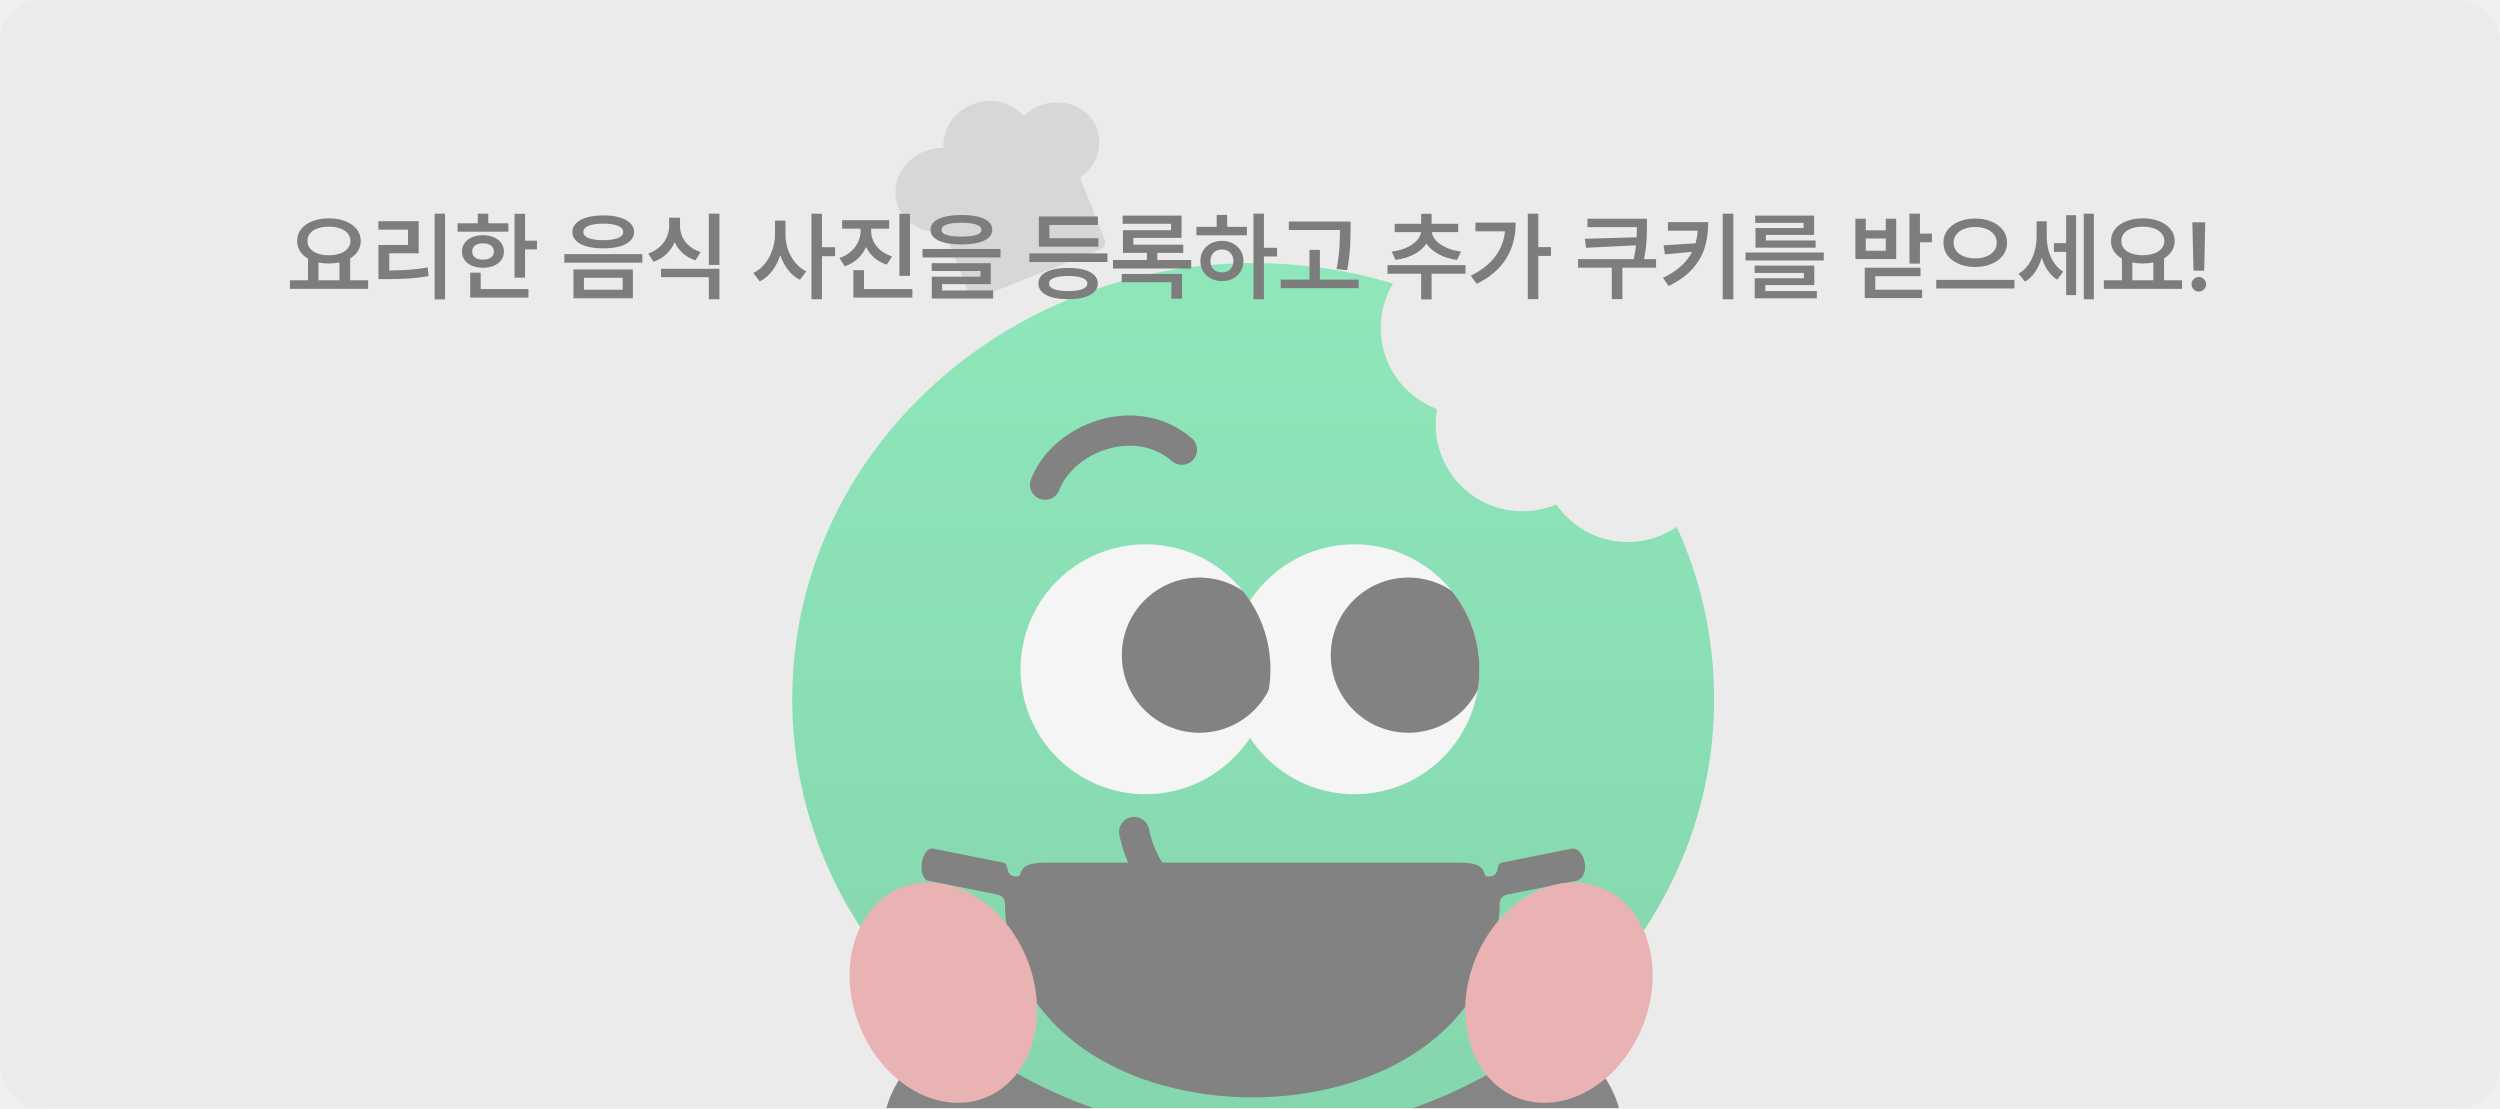
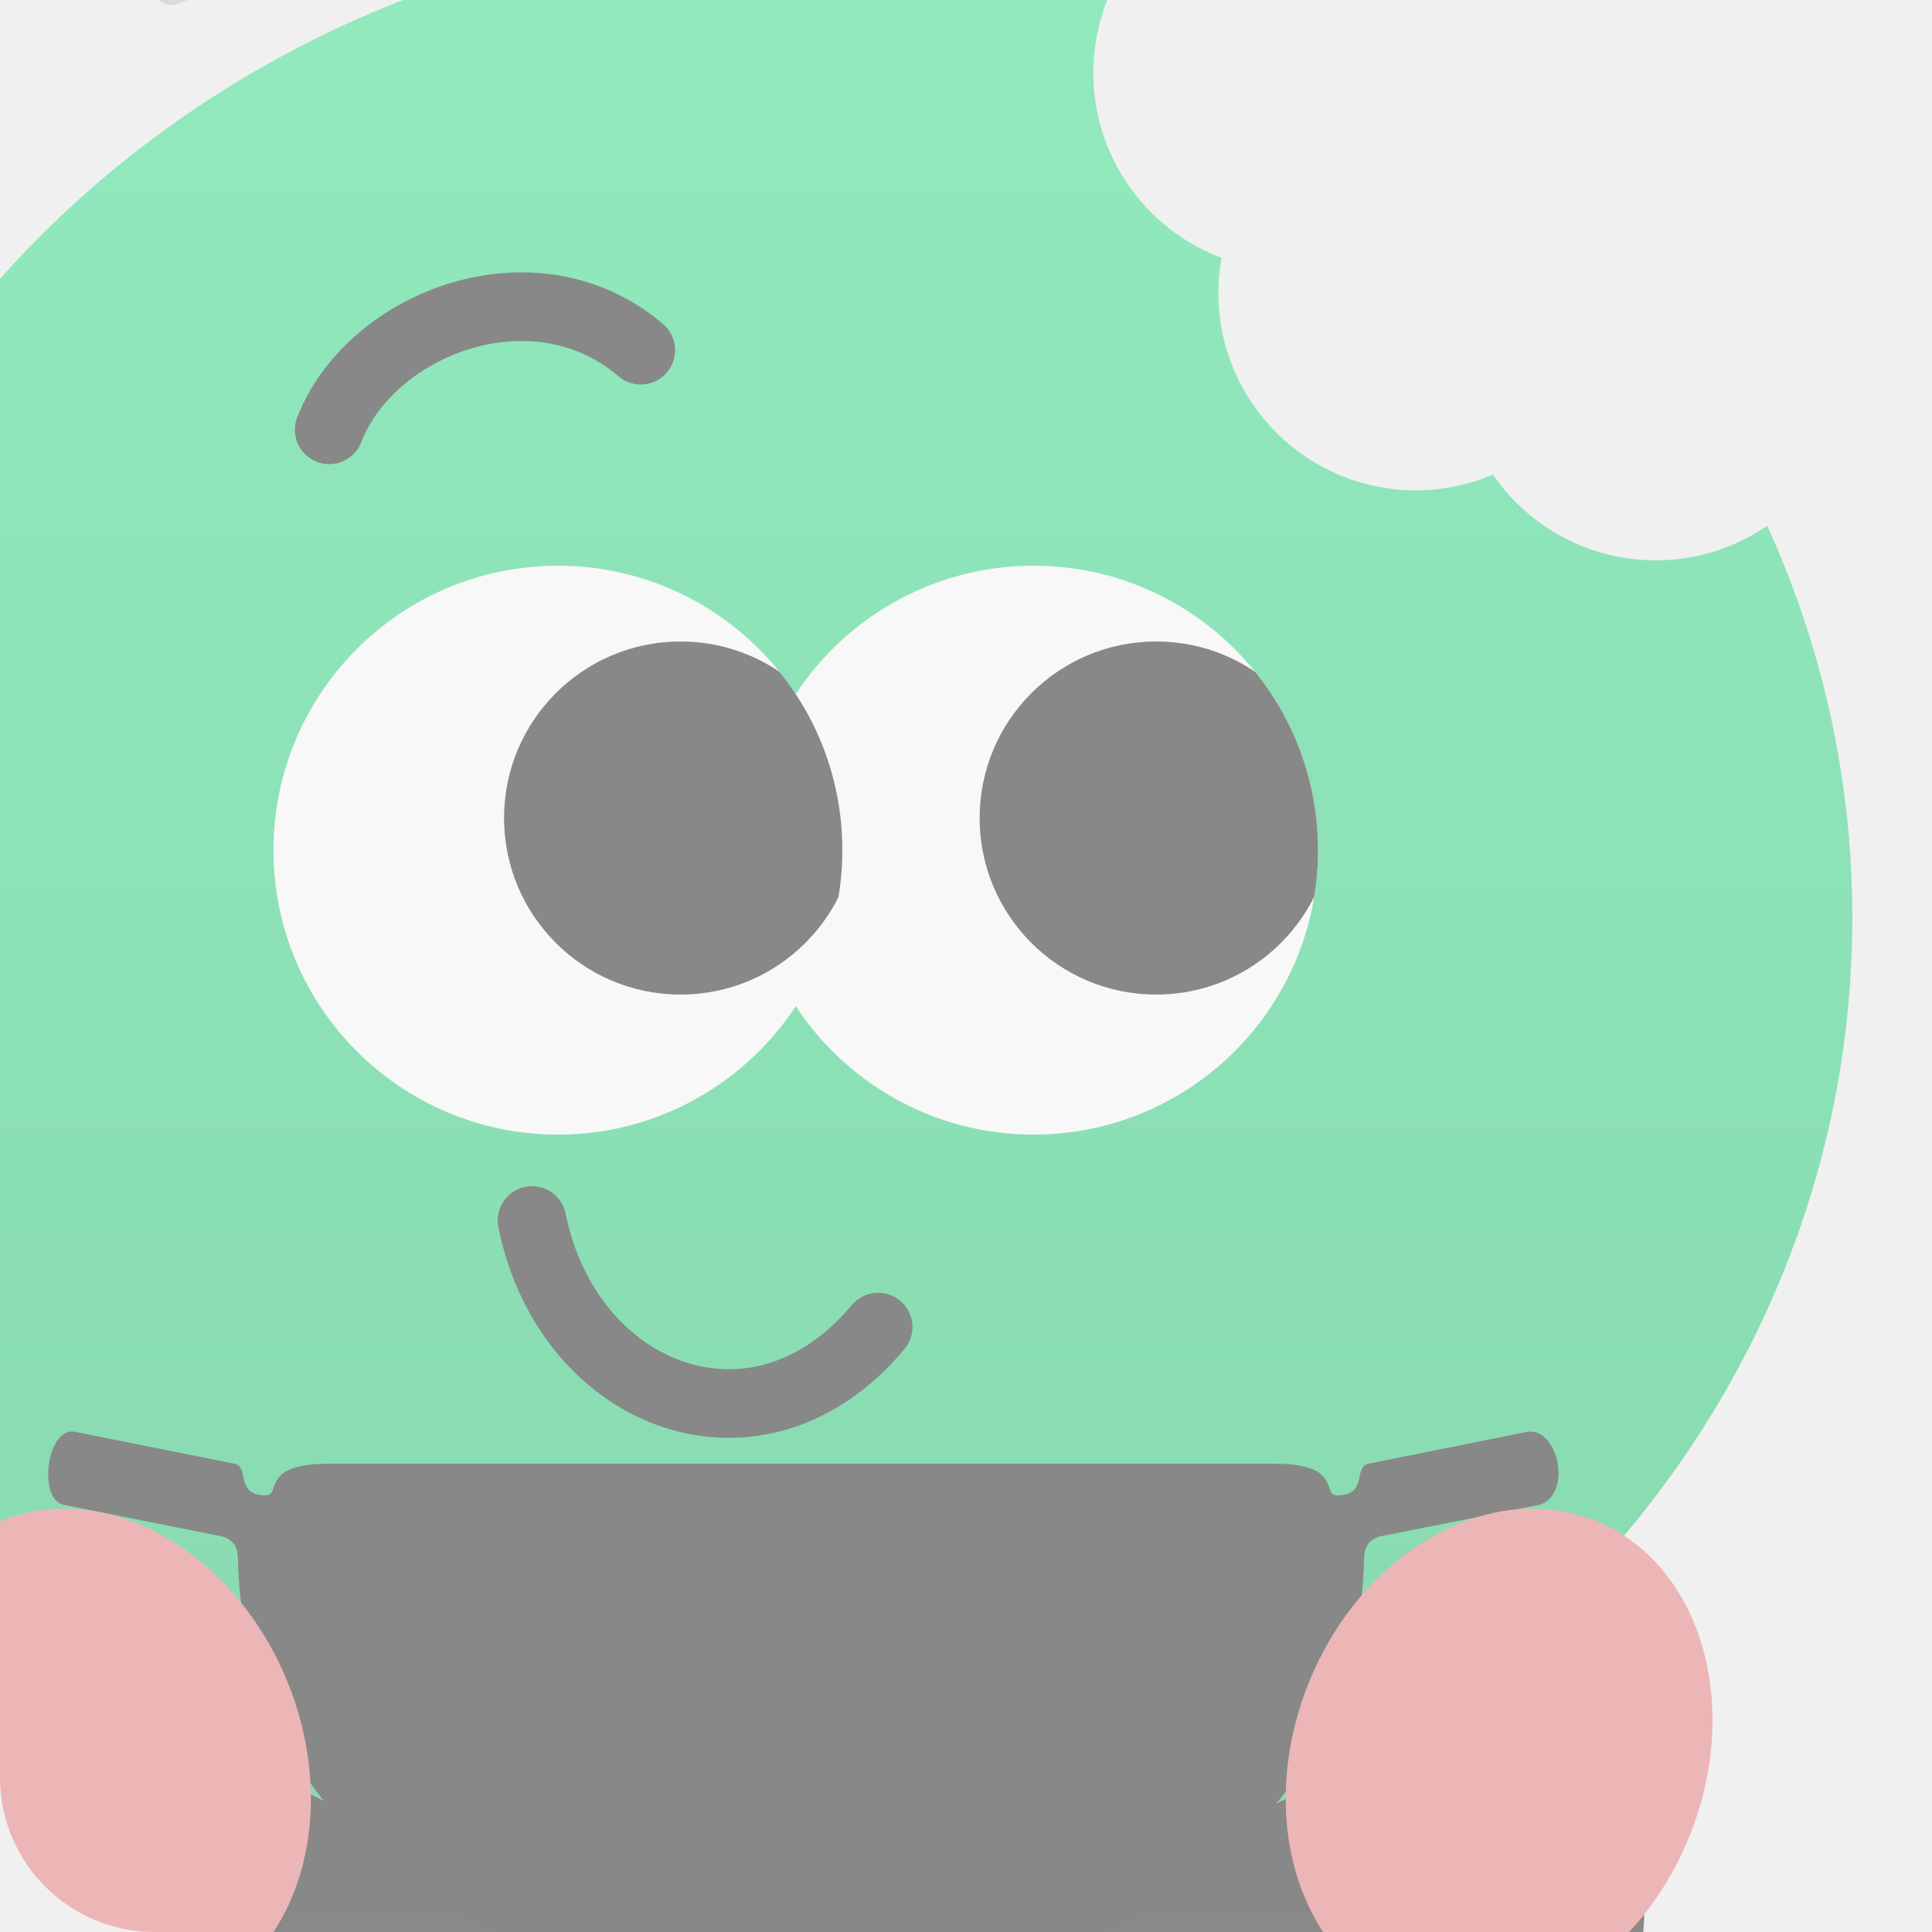
- <svg xmlns="http://www.w3.org/2000/svg" width="361" height="160" viewBox="0 0 361 160" fill="none">
-   <g clip-path="url(#clip0_5204_40020)">
-     <rect width="361" height="160" rx="6" fill="#EBEBEB" />
+ <svg xmlns="http://www.w3.org/2000/svg" width="100" height="100" viewBox="0 0 100 100" fill="none">
+   <g clip-path="url(#clip0_9877_47185)">
+     <path d="M0 8C0 3.582 3.582 0 8 0H92C96.418 0 100 3.582 100 8V92C100 96.418 96.418 100 92 100H8C3.582 100 0 96.418 0 92V8Z" fill="#F0F0F0" />
    <g opacity="0.5">
-       <ellipse cx="149.683" cy="163.906" rx="22.226" ry="17.781" fill="url(#paint0_linear_5204_40020)" />
-       <ellipse cx="212.097" cy="163.906" rx="22.226" ry="17.781" fill="url(#paint1_linear_5204_40020)" />
-       <path d="M180.96 37.992C187.996 37.992 194.776 39.025 201.142 40.938C200.023 42.813 199.378 45.005 199.378 47.347C199.378 52.716 202.758 57.295 207.506 59.076C207.377 59.798 207.31 60.541 207.31 61.3C207.31 68.217 212.917 73.824 219.834 73.824C221.57 73.824 223.223 73.47 224.727 72.831C226.985 76.112 230.766 78.264 235.05 78.265C237.676 78.265 240.112 77.454 242.125 76.073C245.597 83.701 247.521 92.108 247.521 100.939C247.521 135.704 217.721 163.888 180.96 163.888C144.199 163.888 114.398 135.704 114.398 100.939C114.399 66.174 144.199 37.992 180.96 37.992Z" fill="url(#paint2_linear_5204_40020)" />
-       <circle cx="195.589" cy="96.644" r="18.042" fill="white" />
-       <mask id="mask0_5204_40020" style="mask-type:alpha" maskUnits="userSpaceOnUse" x="177" y="78" width="37" height="37">
-         <circle cx="195.589" cy="96.644" r="18.042" fill="#D9D9D9" />
+       <ellipse cx="16.039" cy="98.884" rx="18.137" ry="14.509" fill="url(#paint0_linear_9877_47185)" />
+       <ellipse cx="66.971" cy="98.884" rx="18.137" ry="14.509" fill="url(#paint1_linear_9877_47185)" />
+       <path d="M41.56 -3.863C47.303 -3.863 52.836 -3.02 58.031 -1.458C57.117 0.073 56.591 1.861 56.591 3.773C56.591 8.156 59.351 11.893 63.227 13.345C63.121 13.934 63.063 14.541 63.063 15.16C63.063 20.804 67.639 25.38 73.283 25.38C74.7 25.38 76.049 25.09 77.275 24.569C79.118 27.246 82.203 29.002 85.698 29.002C87.841 29.002 89.829 28.341 91.472 27.214C94.304 33.438 95.875 40.296 95.875 47.502C95.875 75.87 71.557 98.867 41.56 98.867C11.564 98.867 -12.754 75.87 -12.754 47.502C-12.754 19.134 11.564 -3.863 41.56 -3.863Z" fill="url(#paint2_linear_9877_47185)" />
+       <circle cx="53.498" cy="44.004" r="14.722" fill="white" />
+       <mask id="mask0_9877_47185" style="mask-type:alpha" maskUnits="userSpaceOnUse" x="38" y="29" width="31" height="30">
+         <circle cx="53.498" cy="44.004" r="14.722" fill="#D9D9D9" />
      </mask>
-       <g mask="url(#mask0_5204_40020)">
-         <circle cx="203.367" cy="94.605" r="11.199" fill="#202020" />
-         <circle cx="203.367" cy="94.605" r="11.199" fill="black" fill-opacity="0.2" />
+       <g mask="url(#mask0_9877_47185)">
+         <circle cx="59.843" cy="42.341" r="9.138" fill="#202020" />
      </g>
-       <circle cx="165.413" cy="96.644" r="18.042" fill="white" />
-       <mask id="mask1_5204_40020" style="mask-type:alpha" maskUnits="userSpaceOnUse" x="147" y="78" width="37" height="37">
-         <circle cx="165.413" cy="96.644" r="18.042" fill="#D9D9D9" />
+       <circle cx="28.877" cy="44.004" r="14.722" fill="white" />
+       <mask id="mask1_9877_47185" style="mask-type:alpha" maskUnits="userSpaceOnUse" x="14" y="29" width="30" height="30">
+         <circle cx="28.877" cy="44.004" r="14.722" fill="#D9D9D9" />
      </mask>
-       <g mask="url(#mask1_5204_40020)">
-         <circle cx="173.195" cy="94.605" r="11.199" fill="#202020" />
-         <circle cx="173.195" cy="94.605" r="11.199" fill="black" fill-opacity="0.2" />
+       <g mask="url(#mask1_9877_47185)">
+         <circle cx="35.228" cy="42.341" r="9.138" fill="#202020" />
      </g>
-       <path d="M163.773 120.141C166.036 131.377 178.073 136.059 185.728 126.904" stroke="#202020" stroke-width="4.355" stroke-linecap="round" />
-       <path d="M163.773 120.141C166.036 131.377 178.073 136.059 185.728 126.904" stroke="black" stroke-opacity="0.2" stroke-width="4.355" stroke-linecap="round" />
-       <path d="M150.909 69.988C153.552 63.192 163.937 59.18 170.673 64.937" stroke="#202020" stroke-width="4.355" stroke-linecap="round" />
-       <path d="M150.909 69.988C153.552 63.192 163.937 59.18 170.673 64.937" stroke="black" stroke-opacity="0.2" stroke-width="4.355" stroke-linecap="round" />
-       <g clip-path="url(#clip1_5204_40020)">
-         <path d="M136.232 21.357C136.046 18.686 137.752 16.12 140.423 15.062C143.093 14.003 146.094 14.703 147.788 16.777C148.455 16.125 149.228 15.609 150.103 15.262C151.704 14.627 153.472 14.607 155.019 15.206C156.565 15.804 157.764 16.972 158.351 18.452C159.357 20.992 158.366 23.952 155.965 25.647L159.507 34.585C159.729 35.144 159.455 35.776 158.896 35.998L141.307 42.969C140.748 43.191 140.116 42.917 139.894 42.358L136.352 33.42C134.935 33.621 133.512 33.377 132.306 32.724C131.1 32.072 130.178 31.048 129.685 29.813C129.098 28.333 129.171 26.661 129.888 25.166C130.605 23.67 131.907 22.474 133.507 21.839C134.383 21.492 135.299 21.339 136.232 21.357Z" fill="#C3C3C3" />
+       <path d="M27.537 63.172C29.383 72.341 39.205 76.162 45.452 68.69" stroke="#202020" stroke-width="3.553" stroke-linecap="round" />
+       <path d="M17.039 22.247C19.195 16.701 27.669 13.428 33.166 18.126" stroke="#202020" stroke-width="3.553" stroke-linecap="round" />
+       <g clip-path="url(#clip1_9877_47185)">
+         <path d="M5.059 -17.432C4.907 -19.612 6.3 -21.705 8.479 -22.569C10.658 -23.433 13.107 -22.861 14.489 -21.169C15.034 -21.701 15.664 -22.123 16.378 -22.406C17.684 -22.923 19.127 -22.94 20.389 -22.451C21.651 -21.963 22.629 -21.01 23.108 -19.802C23.929 -17.73 23.12 -15.314 21.161 -13.931L24.052 -6.638C24.233 -6.182 24.009 -5.666 23.553 -5.485L9.201 0.204C8.744 0.384 8.228 0.161 8.047 -0.295L5.157 -7.588C4.001 -7.424 2.84 -7.624 1.856 -8.156C0.872 -8.689 0.12 -9.524 -0.283 -10.532C-0.762 -11.74 -0.702 -13.104 -0.117 -14.324C0.468 -15.544 1.53 -16.521 2.836 -17.038C3.55 -17.321 4.298 -17.447 5.059 -17.432Z" fill="#C3C3C3" />
      </g>
-       <path d="M150.886 124.574H210.838C215.234 124.574 213.835 126.581 214.835 126.581C216.833 126.581 215.834 124.775 216.833 124.574L226.825 122.567C228.873 122.125 229.822 126.597 227.624 127.189L217.652 129.166C216.763 129.367 216.563 129.999 216.553 130.511C215.834 167.772 145.89 167.772 145.111 130.511C145.101 129.989 144.911 129.357 144.012 129.166L134.04 127.179C132.401 126.808 133.001 122.145 134.809 122.557L144.891 124.574C145.89 124.775 144.891 126.581 146.89 126.581C147.889 126.581 146.49 124.574 150.886 124.574Z" fill="#202020" />
-       <path d="M150.886 124.574H210.838C215.234 124.574 213.835 126.581 214.835 126.581C216.833 126.581 215.834 124.775 216.833 124.574L226.825 122.567C228.873 122.125 229.822 126.597 227.624 127.189L217.652 129.166C216.763 129.367 216.563 129.999 216.553 130.511C215.834 167.772 145.89 167.772 145.111 130.511C145.101 129.989 144.911 129.357 144.012 129.166L134.04 127.179C132.401 126.808 133.001 122.145 134.809 122.557L144.891 124.574C145.89 124.775 144.891 126.581 146.89 126.581C147.889 126.581 146.49 124.574 150.886 124.574Z" fill="black" fill-opacity="0.2" />
-       <ellipse cx="136.213" cy="143.338" rx="16.33" ry="13.018" transform="rotate(-112.004 136.213 143.338)" fill="#EA7C7C" />
-       <ellipse cx="16.33" cy="13.018" rx="16.33" ry="13.018" transform="matrix(0.374673 -0.927157 -0.927157 -0.374673 231.07 163.355)" fill="#EA7C7C" />
+       <path d="M17.023 75.761H65.943C69.53 75.761 68.389 77.398 69.204 77.398C70.835 77.398 70.019 75.924 70.835 75.761L78.988 74.123C80.66 73.763 81.434 77.412 79.641 77.895L71.503 79.508C70.778 79.672 70.615 80.188 70.607 80.605C70.019 111.01 12.946 111.01 12.31 80.605C12.302 80.179 12.147 79.663 11.413 79.508L3.276 77.886C1.939 77.584 2.428 73.779 3.904 74.115L12.13 75.761C12.946 75.924 12.13 77.398 13.761 77.398C14.576 77.398 13.435 75.761 17.023 75.761Z" fill="#202020" />
+       <ellipse cx="5.046" cy="91.072" rx="13.325" ry="10.623" transform="rotate(-112.004 5.04585 91.0719)" fill="#EA7C7C" />
+       <ellipse cx="13.325" cy="10.623" rx="13.325" ry="10.623" transform="matrix(0.374673 -0.927157 -0.927157 -0.374673 82.4512 107.406)" fill="#EA7C7C" />
    </g>
-     <path d="M53.16 41.713H41.867V40.469H44.478V37.345C43.977 37.053 43.588 36.691 43.31 36.258C43.036 35.825 42.902 35.337 42.906 34.795C42.902 34.152 43.095 33.583 43.487 33.086C43.879 32.589 44.424 32.206 45.121 31.938C45.818 31.664 46.607 31.527 47.486 31.527C48.37 31.527 49.161 31.664 49.858 31.938C50.56 32.206 51.107 32.589 51.499 33.086C51.895 33.578 52.094 34.148 52.094 34.795C52.094 35.324 51.959 35.804 51.69 36.237C51.426 36.666 51.05 37.023 50.562 37.31V40.469H53.16V41.713ZM47.486 32.73C46.871 32.73 46.329 32.815 45.859 32.983C45.395 33.148 45.032 33.384 44.773 33.694C44.517 34.004 44.392 34.371 44.397 34.795C44.392 35.214 44.517 35.579 44.773 35.889C45.032 36.199 45.397 36.438 45.866 36.606C46.336 36.775 46.876 36.859 47.486 36.859C48.097 36.859 48.637 36.775 49.106 36.606C49.58 36.438 49.947 36.199 50.207 35.889C50.471 35.579 50.603 35.214 50.603 34.795C50.603 34.376 50.471 34.011 50.207 33.701C49.947 33.387 49.583 33.148 49.113 32.983C48.644 32.815 48.102 32.73 47.486 32.73ZM49.018 40.469V37.892C48.535 37.996 48.024 38.049 47.486 38.049C46.971 38.049 46.47 37.999 45.982 37.898V40.469H49.018ZM64.262 43.23H62.758V30.857H64.262V43.23ZM60.461 36.572H56.209V39.06C57.253 39.051 58.21 39.015 59.08 38.951C59.955 38.887 60.848 38.778 61.76 38.623L61.897 39.867C60.917 40.04 59.953 40.157 59.005 40.216C58.057 40.275 56.965 40.305 55.73 40.305H54.65V35.369H58.916V33.168H54.637V31.938H60.461V36.572ZM75.814 34.754H77.537V36.012H75.814V40.1H74.297V30.871H75.814V34.754ZM73.408 33.455H66.08V32.238H68.992V30.857H70.51V32.238H73.408V33.455ZM69.744 33.961C70.332 33.961 70.854 34.059 71.31 34.255C71.765 34.451 72.121 34.729 72.376 35.089C72.631 35.444 72.761 35.857 72.766 36.326C72.761 36.791 72.631 37.201 72.376 37.557C72.121 37.908 71.765 38.181 71.31 38.377C70.854 38.568 70.332 38.664 69.744 38.664C69.152 38.664 68.625 38.568 68.165 38.377C67.705 38.181 67.347 37.908 67.092 37.557C66.837 37.201 66.709 36.791 66.709 36.326C66.709 35.857 66.837 35.444 67.092 35.089C67.347 34.729 67.705 34.451 68.165 34.255C68.625 34.059 69.152 33.961 69.744 33.961ZM69.744 35.137C69.266 35.137 68.885 35.242 68.603 35.451C68.325 35.661 68.186 35.953 68.186 36.326C68.186 36.691 68.327 36.978 68.609 37.188C68.892 37.397 69.27 37.497 69.744 37.488C70.218 37.497 70.599 37.397 70.886 37.188C71.173 36.978 71.316 36.691 71.316 36.326C71.316 35.953 71.173 35.661 70.886 35.451C70.603 35.242 70.223 35.137 69.744 35.137ZM76.307 42.971H67.898V39.375H69.416V41.74H76.307V42.971ZM87.107 31.104C88.014 31.104 88.8 31.199 89.466 31.391C90.136 31.582 90.651 31.86 91.011 32.225C91.375 32.585 91.56 33.013 91.564 33.51C91.56 33.997 91.375 34.419 91.011 34.774C90.651 35.13 90.136 35.401 89.466 35.588C88.8 35.775 88.014 35.866 87.107 35.861C86.21 35.866 85.424 35.775 84.749 35.588C84.079 35.401 83.562 35.13 83.197 34.774C82.833 34.419 82.65 33.997 82.65 33.51C82.65 33.013 82.833 32.585 83.197 32.225C83.562 31.86 84.079 31.582 84.749 31.391C85.424 31.199 86.21 31.104 87.107 31.104ZM87.107 32.293C86.196 32.293 85.487 32.398 84.981 32.607C84.48 32.817 84.232 33.118 84.236 33.51C84.232 33.883 84.48 34.171 84.981 34.371C85.487 34.572 86.196 34.676 87.107 34.685C88.019 34.676 88.728 34.572 89.233 34.371C89.739 34.171 89.992 33.883 89.992 33.51C89.992 33.118 89.739 32.817 89.233 32.607C88.728 32.398 88.019 32.293 87.107 32.293ZM91.387 43.066H82.814V38.91H91.387V43.066ZM84.318 41.836H89.91V40.113H84.318V41.836ZM92.754 37.926H81.488V36.695H92.754V37.926ZM98.195 32.621C98.195 33.172 98.307 33.699 98.53 34.2C98.758 34.697 99.095 35.137 99.542 35.52C99.993 35.902 100.538 36.194 101.176 36.395L100.424 37.598C99.722 37.361 99.116 37.019 98.606 36.572C98.1 36.121 97.705 35.588 97.423 34.973C97.136 35.638 96.732 36.215 96.213 36.702C95.698 37.19 95.083 37.557 94.367 37.803L93.602 36.613C94.249 36.39 94.798 36.073 95.249 35.663C95.705 35.253 96.046 34.786 96.274 34.262C96.507 33.738 96.623 33.191 96.623 32.621V31.445H98.195V32.621ZM103.883 43.217H102.352V40.031H95.447V38.815H103.883V43.217ZM103.883 38.254H102.352V30.857H103.883V38.254ZM113.426 33.824C113.421 34.562 113.537 35.287 113.774 35.998C114.016 36.704 114.365 37.338 114.82 37.898C115.276 38.459 115.814 38.887 116.434 39.184L115.504 40.4C114.848 40.068 114.278 39.594 113.795 38.978C113.316 38.363 112.943 37.652 112.674 36.846C112.396 37.707 112.004 38.468 111.498 39.129C110.997 39.785 110.4 40.286 109.707 40.633L108.777 39.416C109.42 39.111 109.976 38.666 110.445 38.083C110.919 37.495 111.279 36.832 111.525 36.094C111.776 35.351 111.904 34.594 111.908 33.824V31.855H113.426V33.824ZM118.689 35.697H120.59V36.996H118.689V43.217H117.172V30.857H118.689V35.697ZM125.799 33.373C125.799 33.893 125.915 34.394 126.147 34.877C126.38 35.355 126.724 35.784 127.18 36.162C127.635 36.536 128.182 36.823 128.82 37.023L128.041 38.213C127.353 37.99 126.756 37.659 126.25 37.222C125.744 36.78 125.348 36.26 125.061 35.663C124.773 36.315 124.368 36.882 123.844 37.365C123.324 37.848 122.704 38.213 121.984 38.459L121.205 37.256C121.848 37.042 122.397 36.736 122.853 36.34C123.313 35.939 123.661 35.483 123.898 34.973C124.14 34.458 124.263 33.925 124.268 33.373V33.018H121.602V31.801H128.396V33.018H125.799V33.373ZM131.404 39.84H129.873V30.871H131.404V39.84ZM131.746 42.971H123.229V39.02H124.76V41.74H131.746V42.971ZM138.828 31.049C139.767 31.049 140.567 31.131 141.228 31.295C141.893 31.459 142.401 31.701 142.752 32.02C143.103 32.334 143.281 32.717 143.285 33.168C143.281 33.852 142.891 34.376 142.116 34.74C141.341 35.105 140.245 35.292 138.828 35.301C137.406 35.292 136.308 35.105 135.533 34.74C134.758 34.376 134.371 33.852 134.371 33.168C134.371 32.717 134.547 32.334 134.897 32.02C135.248 31.701 135.757 31.459 136.422 31.295C137.087 31.131 137.889 31.049 138.828 31.049ZM138.828 32.17C137.889 32.17 137.176 32.257 136.688 32.43C136.201 32.598 135.962 32.844 135.971 33.168C135.966 33.505 136.203 33.756 136.682 33.92C137.16 34.084 137.876 34.166 138.828 34.166C139.794 34.166 140.517 34.084 140.995 33.92C141.474 33.756 141.713 33.505 141.713 33.168C141.713 32.844 141.469 32.598 140.981 32.43C140.494 32.257 139.776 32.17 138.828 32.17ZM144.475 37.174H133.209V35.957H144.475V37.174ZM143.066 41.029H136.039V41.945H143.408V43.107H134.549V39.949H141.576V39.129H134.535V38.008H143.066V41.029ZM159.91 37.83H148.631V36.586H159.91V37.83ZM158.611 35.615H150.012V31.254H158.543V32.484H151.529V34.398H158.611V35.615ZM154.25 38.691C155.134 38.687 155.895 38.773 156.533 38.951C157.176 39.124 157.668 39.38 158.01 39.717C158.352 40.054 158.525 40.46 158.529 40.934C158.525 41.412 158.352 41.82 158.01 42.157C157.668 42.499 157.178 42.759 156.54 42.937C155.902 43.114 155.139 43.203 154.25 43.203C153.352 43.203 152.58 43.114 151.933 42.937C151.29 42.759 150.798 42.499 150.456 42.157C150.114 41.82 149.943 41.412 149.943 40.934C149.943 40.46 150.114 40.054 150.456 39.717C150.798 39.38 151.292 39.124 151.939 38.951C152.587 38.773 153.357 38.687 154.25 38.691ZM154.25 39.853C153.348 39.853 152.66 39.947 152.186 40.134C151.712 40.316 151.479 40.583 151.488 40.934C151.484 41.294 151.716 41.567 152.186 41.754C152.655 41.936 153.343 42.027 154.25 42.027C155.139 42.027 155.82 41.936 156.294 41.754C156.768 41.567 157.007 41.294 157.012 40.934C157.007 40.587 156.766 40.321 156.287 40.134C155.813 39.947 155.134 39.853 154.25 39.853ZM172.01 38.773H160.717V37.543H165.611V36.518H162.152V33.236H169.098V32.32H162.111V31.131H170.615V34.344H163.656V35.328H170.861V36.518H167.115V37.543H172.01V38.773ZM170.684 43.135H169.152V40.756H161.975V39.553H170.684V43.135ZM182.51 35.779H184.41V37.037H182.51V43.217H181.006V30.857H182.51V35.779ZM180.049 33.975H172.762V32.758H175.688V31.035H177.205V32.758H180.049V33.975ZM176.453 34.781C177.041 34.781 177.57 34.907 178.039 35.157C178.513 35.403 178.884 35.747 179.153 36.19C179.422 36.632 179.557 37.133 179.557 37.693C179.557 38.254 179.422 38.755 179.153 39.197C178.884 39.635 178.513 39.977 178.039 40.223C177.57 40.469 177.041 40.592 176.453 40.592C175.856 40.592 175.321 40.469 174.847 40.223C174.373 39.977 174.001 39.635 173.732 39.197C173.464 38.755 173.331 38.254 173.336 37.693C173.331 37.133 173.464 36.632 173.732 36.19C174.001 35.747 174.373 35.403 174.847 35.157C175.321 34.907 175.856 34.781 176.453 34.781ZM176.453 36.025C176.13 36.025 175.84 36.094 175.585 36.23C175.334 36.367 175.138 36.563 174.997 36.818C174.856 37.069 174.785 37.361 174.785 37.693C174.785 38.026 174.856 38.318 174.997 38.568C175.138 38.815 175.334 39.006 175.585 39.143C175.84 39.275 176.13 39.339 176.453 39.334C176.768 39.339 177.048 39.275 177.294 39.143C177.545 39.006 177.741 38.815 177.882 38.568C178.028 38.318 178.103 38.026 178.107 37.693C178.103 37.361 178.028 37.069 177.882 36.818C177.741 36.568 177.545 36.374 177.294 36.237C177.048 36.096 176.768 36.025 176.453 36.025ZM195.02 33.182V33.332C195.015 34.016 195.001 34.61 194.979 35.116C194.96 35.617 194.917 36.201 194.849 36.866C194.78 37.527 194.673 38.245 194.527 39.02L192.996 38.855C193.142 38.135 193.249 37.456 193.317 36.818C193.386 36.176 193.429 35.606 193.447 35.109C193.47 34.613 193.484 34.029 193.488 33.359V33.209H186.105V31.992H195.02V33.182ZM196.195 41.617H184.93V40.373H189.086V36.08H190.59V40.373H196.195V41.617ZM211.617 39.525H206.723V43.23H205.219V39.525H200.352V38.281H211.617V39.525ZM210.564 33.523H206.75C206.8 33.938 207.005 34.342 207.365 34.733C207.725 35.125 208.217 35.465 208.842 35.752C209.466 36.039 210.177 36.23 210.975 36.326L210.414 37.529C209.411 37.402 208.523 37.13 207.748 36.716C206.978 36.297 206.388 35.784 205.978 35.178C205.567 35.788 204.975 36.301 204.2 36.716C203.425 37.13 202.53 37.402 201.514 37.529L200.967 36.326C201.764 36.23 202.475 36.041 203.1 35.759C203.724 35.472 204.218 35.132 204.583 34.74C204.948 34.348 205.155 33.943 205.205 33.523H201.391V32.32H205.219V30.871H206.723V32.32H210.564V33.523ZM222.131 35.684H223.963V36.955H222.131V43.19H220.613V30.857H222.131V35.684ZM218.863 32.143C218.863 36.199 216.99 39.147 213.244 40.988L212.383 39.812C213.887 39.065 215.047 38.16 215.862 37.099C216.683 36.037 217.17 34.804 217.325 33.4H213.053V32.143H218.863ZM237.812 32.703C237.812 33.583 237.787 34.369 237.737 35.062C237.692 35.75 237.578 36.536 237.396 37.42H239.139V38.65H234.271V43.19H232.74V38.65H227.873V37.42H235.898C236.053 36.727 236.167 36.062 236.24 35.424L229.035 35.779L228.844 34.48L236.329 34.262C236.338 34.061 236.345 33.863 236.35 33.667C236.354 33.471 236.359 33.277 236.363 33.086V32.799H229.227V31.582H237.812V32.703ZM246.672 32.074C246.667 33.423 246.499 34.647 246.166 35.745C245.833 36.843 245.245 37.867 244.402 38.815C243.564 39.758 242.411 40.587 240.943 41.303L240.137 40.127C241.185 39.617 242.051 39.051 242.734 38.432C243.423 37.807 243.958 37.119 244.341 36.367L240.41 36.723L240.219 35.424L244.826 35.137C244.986 34.594 245.095 33.984 245.154 33.305H240.848V32.074H246.672ZM250.295 43.217H248.764V30.857H250.295V43.217ZM263.352 37.611H252.059V36.463H263.352V37.611ZM261.984 41.166H254.902V42.027H262.354V43.08H253.385V40.182H260.48V39.416H253.371V38.35H261.984V41.166ZM261.957 33.92H254.998V34.727H262.176V35.766H253.494V32.935H260.439V32.184H253.453V31.131H261.957V33.92ZM277.242 33.728H278.965V34.986H277.242V38.062H275.725V30.857H277.242V33.728ZM269.422 33.264H272.307V31.582H273.811V37.406H267.918V31.582H269.422V33.264ZM272.307 36.203V34.44H269.422V36.203H272.307ZM277.324 39.881H270.789V41.836H277.557V43.039H269.271V38.664H277.324V39.881ZM285.213 31.555C286.079 31.555 286.863 31.701 287.564 31.992C288.266 32.279 288.818 32.687 289.219 33.216C289.62 33.745 289.82 34.353 289.82 35.041C289.82 35.738 289.62 36.353 289.219 36.887C288.818 37.415 288.266 37.825 287.564 38.117C286.867 38.409 286.083 38.555 285.213 38.555C284.347 38.555 283.565 38.409 282.868 38.117C282.171 37.825 281.622 37.415 281.221 36.887C280.824 36.353 280.628 35.738 280.633 35.041C280.628 34.353 280.824 33.745 281.221 33.216C281.622 32.687 282.171 32.279 282.868 31.992C283.565 31.701 284.347 31.555 285.213 31.555ZM285.213 32.785C284.62 32.781 284.087 32.872 283.613 33.059C283.139 33.245 282.768 33.512 282.499 33.858C282.23 34.2 282.096 34.594 282.096 35.041C282.096 35.497 282.23 35.898 282.499 36.244C282.768 36.586 283.137 36.85 283.606 37.037C284.08 37.219 284.616 37.31 285.213 37.31C285.814 37.31 286.35 37.219 286.819 37.037C287.293 36.85 287.662 36.586 287.927 36.244C288.196 35.898 288.33 35.497 288.33 35.041C288.33 34.594 288.196 34.2 287.927 33.858C287.662 33.512 287.293 33.245 286.819 33.059C286.345 32.872 285.81 32.781 285.213 32.785ZM290.887 41.658H279.594V40.414H290.887V41.658ZM295.549 34.098C295.549 34.79 295.631 35.463 295.795 36.114C295.964 36.766 296.226 37.363 296.581 37.905C296.937 38.448 297.381 38.887 297.914 39.225L297.08 40.387C296.542 40.063 296.087 39.63 295.713 39.088C295.339 38.541 295.045 37.914 294.831 37.208C294.599 37.978 294.282 38.662 293.881 39.259C293.48 39.856 292.997 40.328 292.432 40.674L291.488 39.539C292.067 39.188 292.55 38.728 292.938 38.158C293.325 37.589 293.612 36.962 293.799 36.278C293.99 35.595 294.086 34.891 294.086 34.166V31.951H295.549V34.098ZM302.357 43.217H300.895V30.857H302.357V43.217ZM299.787 42.615H298.352V36.367H296.588V35.109H298.352V31.076H299.787V42.615ZM315.086 41.713H303.793V40.469H306.404V37.345C305.903 37.053 305.513 36.691 305.235 36.258C304.962 35.825 304.827 35.337 304.832 34.795C304.827 34.152 305.021 33.583 305.413 33.086C305.805 32.589 306.35 32.206 307.047 31.938C307.744 31.664 308.533 31.527 309.412 31.527C310.296 31.527 311.087 31.664 311.784 31.938C312.486 32.206 313.033 32.589 313.425 33.086C313.821 33.578 314.02 34.148 314.02 34.795C314.02 35.324 313.885 35.804 313.616 36.237C313.352 36.666 312.976 37.023 312.488 37.31V40.469H315.086V41.713ZM309.412 32.73C308.797 32.73 308.255 32.815 307.785 32.983C307.32 33.148 306.958 33.384 306.698 33.694C306.443 34.004 306.318 34.371 306.322 34.795C306.318 35.214 306.443 35.579 306.698 35.889C306.958 36.199 307.323 36.438 307.792 36.606C308.261 36.775 308.801 36.859 309.412 36.859C310.023 36.859 310.563 36.775 311.032 36.606C311.506 36.438 311.873 36.199 312.133 35.889C312.397 35.579 312.529 35.214 312.529 34.795C312.529 34.376 312.397 34.011 312.133 33.701C311.873 33.387 311.508 33.148 311.039 32.983C310.57 32.815 310.027 32.73 309.412 32.73ZM310.943 40.469V37.892C310.46 37.996 309.95 38.049 309.412 38.049C308.897 38.049 308.396 37.999 307.908 37.898V40.469H310.943ZM318.285 39.088H316.74L316.576 32.102H318.436L318.285 39.088ZM317.52 42.109C317.328 42.109 317.15 42.062 316.986 41.966C316.822 41.87 316.692 41.74 316.597 41.576C316.501 41.412 316.453 41.234 316.453 41.043C316.453 40.856 316.501 40.683 316.597 40.523C316.692 40.359 316.822 40.23 316.986 40.134C317.15 40.038 317.328 39.99 317.52 39.99C317.702 39.99 317.873 40.038 318.032 40.134C318.196 40.23 318.326 40.359 318.422 40.523C318.522 40.683 318.572 40.856 318.572 41.043C318.572 41.234 318.522 41.412 318.422 41.576C318.326 41.74 318.196 41.87 318.032 41.966C317.873 42.062 317.702 42.109 317.52 42.109Z" fill="#7D7D7D" />
  </g>
  <defs>
-     <linearGradient id="paint0_linear_5204_40020" x1="149.683" y1="146.125" x2="149.683" y2="181.687" gradientUnits="userSpaceOnUse">
+     <linearGradient id="paint0_linear_9877_47185" x1="16.039" y1="84.375" x2="16.039" y2="113.394" gradientUnits="userSpaceOnUse">
      <stop offset="0.5" stop-color="#202020" />
      <stop offset="1" stop-color="#474747" />
    </linearGradient>
-     <linearGradient id="paint1_linear_5204_40020" x1="212.097" y1="146.125" x2="212.097" y2="181.687" gradientUnits="userSpaceOnUse">
+     <linearGradient id="paint1_linear_9877_47185" x1="66.971" y1="84.375" x2="66.971" y2="113.394" gradientUnits="userSpaceOnUse">
      <stop offset="0.5" stop-color="#202020" />
      <stop offset="1" stop-color="#474747" />
    </linearGradient>
-     <linearGradient id="paint2_linear_5204_40020" x1="180.96" y1="37.992" x2="180.96" y2="163.888" gradientUnits="userSpaceOnUse">
+     <linearGradient id="paint2_linear_9877_47185" x1="41.56" y1="-3.863" x2="41.56" y2="98.867" gradientUnits="userSpaceOnUse">
      <stop stop-color="#32E389" />
      <stop offset="1" stop-color="#1FC16F" />
    </linearGradient>
-     <clipPath id="clip0_5204_40020">
-       <rect width="361" height="160" rx="6" fill="white" />
+     <clipPath id="clip0_9877_47185">
+       <path d="M0 8C0 3.582 3.582 0 8 0H92C96.418 0 100 3.582 100 8V92C100 96.418 96.418 100 92 100H8C3.582 100 0 96.418 0 92V8Z" fill="white" />
    </clipPath>
-     <clipPath id="clip1_5204_40020">
-       <rect width="36.028" height="36.028" fill="white" transform="translate(121.836 17.1523) rotate(-21.6198)" />
+     <clipPath id="clip1_9877_47185">
+       <rect width="29.398" height="29.398" fill="white" transform="translate(-6.68555 -20.8633) rotate(-21.6198)" />
    </clipPath>
  </defs>
</svg>
